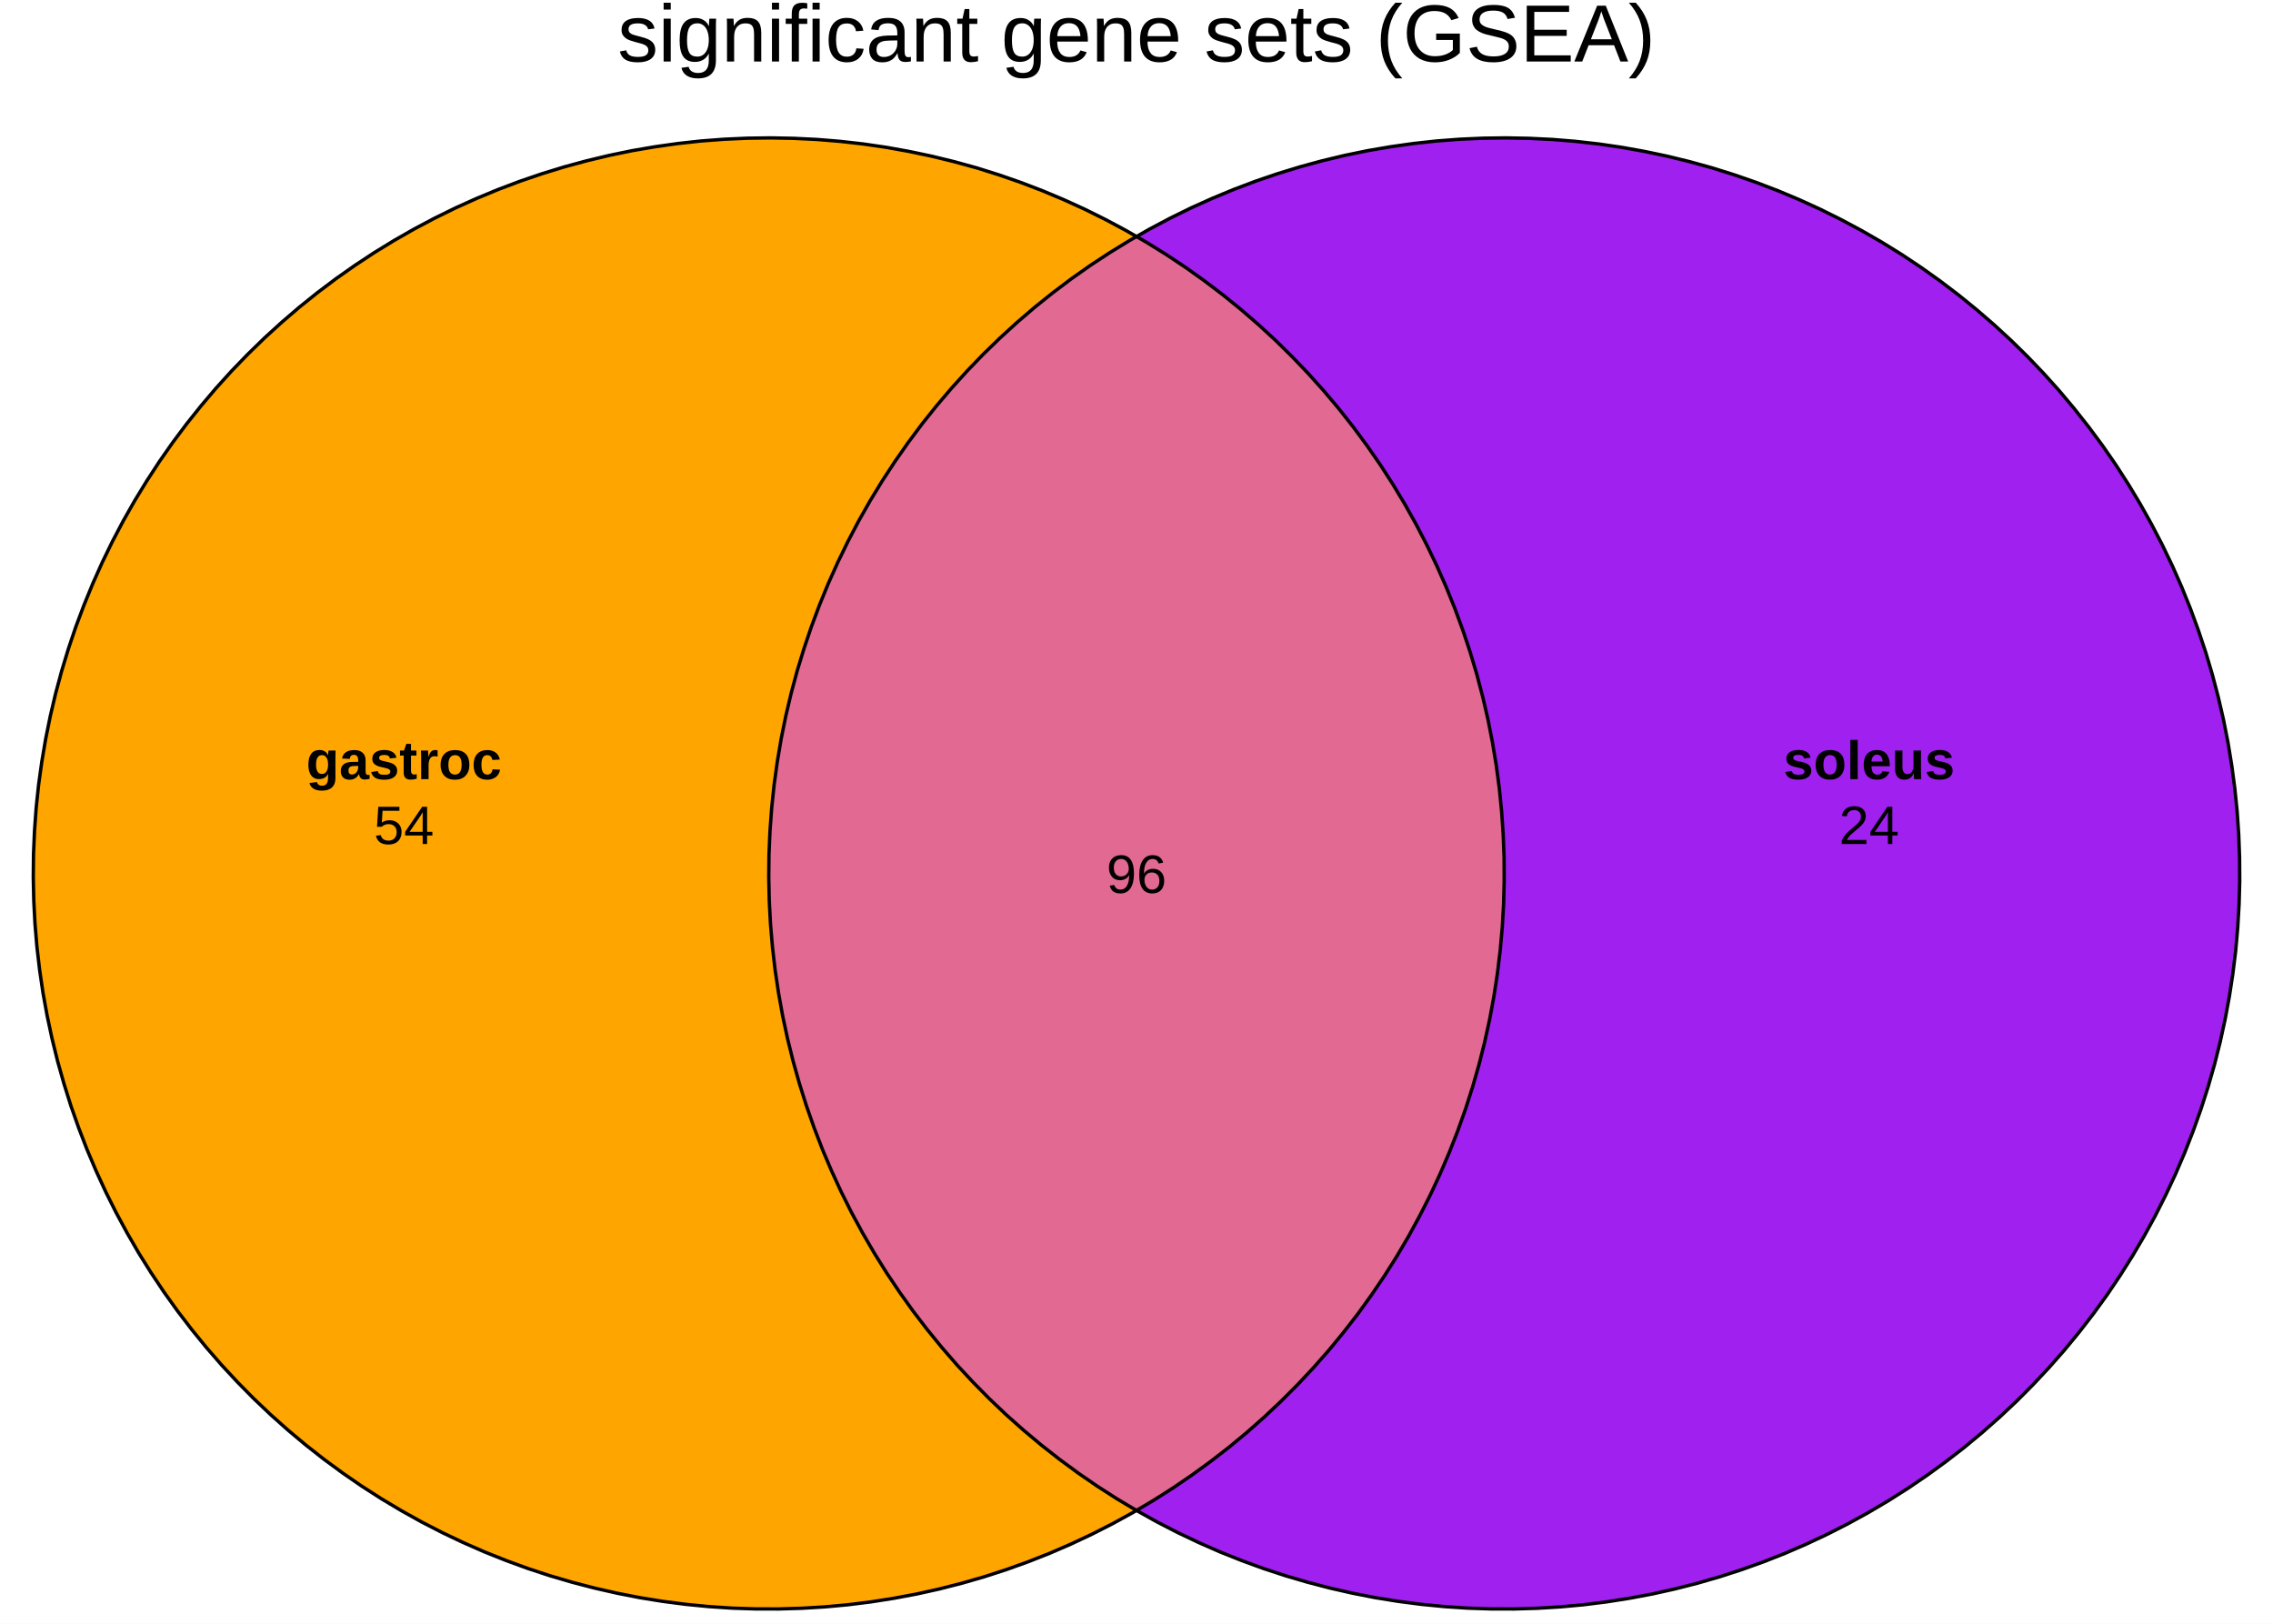
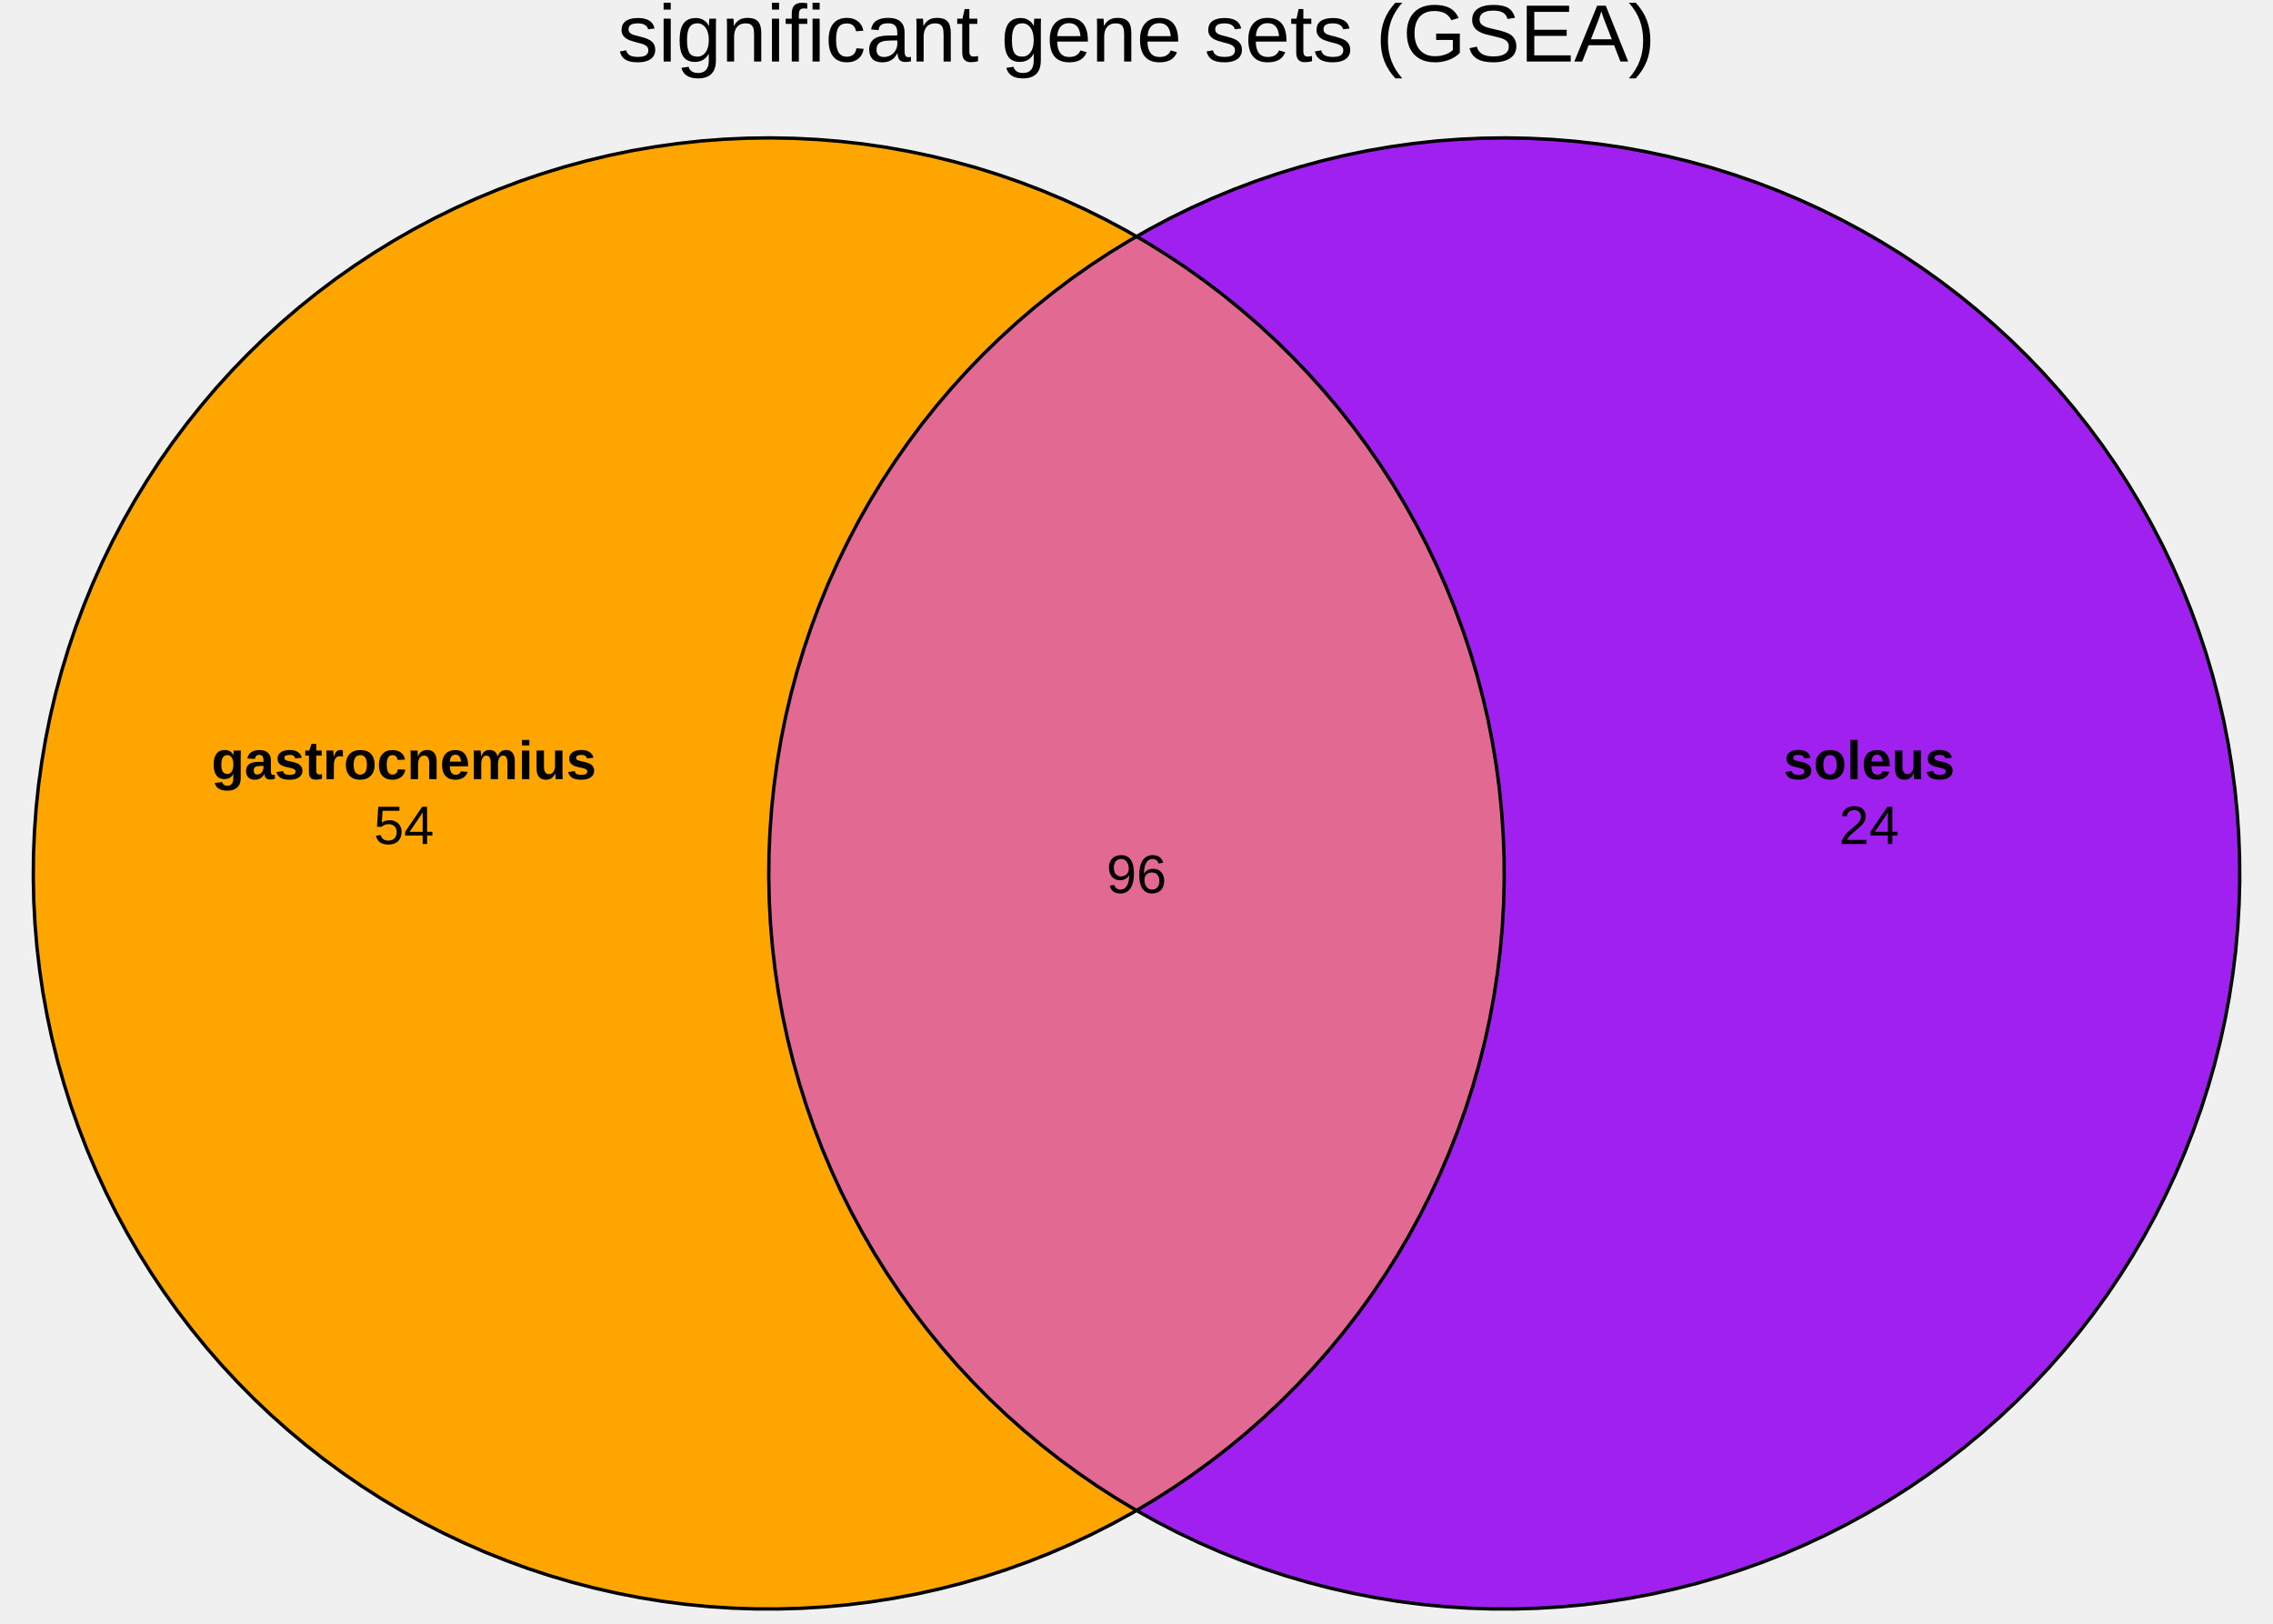
<svg xmlns="http://www.w3.org/2000/svg" class="svglite" width="504.00pt" height="360.00pt" viewBox="0 0 504.00 360.00">
  <defs>
    <style type="text/css">
    .svglite line, .svglite polyline, .svglite polygon, .svglite path, .svglite rect, .svglite circle {
      fill: none;
      stroke: #000000;
      stroke-linecap: round;
      stroke-linejoin: round;
      stroke-miterlimit: 10.00;
    }
    .svglite text {
      white-space: pre;
    }
  </style>
  </defs>
-   <rect width="100%" height="100%" style="stroke: none; fill: #FFFFFF;" />
+   <rect width="100%" height="100%" style="stroke: none; fill: none;" />
  <defs>
    <clipPath id="cpMC4wMHw1MDQuMDB8MC4wMHwzNjAuMDA=">
      <rect x="0.00" y="0.00" width="504.00" height="360.00" />
    </clipPath>
  </defs>
  <g clip-path="url(#cpMC4wMHw1MDQuMDB8MC4wMHwzNjAuMDA=)">
    <text x="252.00" y="13.65" text-anchor="middle" style="font-size: 18.00px; font-family: &quot;Arial&quot;;" textLength="230.09px" lengthAdjust="spacingAndGlyphs">significant gene sets (GSEA)</text>
    <path d="M 177.78 356.57 L 182.92 356.26 L 188.04 355.79 L 193.15 355.15 L 198.24 354.35 L 203.30 353.40 L 208.33 352.28 L 213.31 351.01 L 218.26 349.58 L 223.16 347.99 L 228.00 346.25 L 232.79 344.36 L 237.52 342.31 L 242.18 340.12 L 246.77 337.78 L 251.28 335.30 L 251.99 334.88 L 247.60 332.26 L 243.27 329.48 L 239.03 326.56 L 234.88 323.51 L 230.83 320.33 L 226.88 317.02 L 223.04 313.60 L 219.31 310.05 L 215.69 306.38 L 212.19 302.61 L 208.81 298.72 L 205.56 294.73 L 202.43 290.64 L 199.44 286.45 L 196.57 282.17 L 193.85 277.81 L 191.26 273.35 L 188.81 268.82 L 186.51 264.22 L 184.36 259.54 L 182.35 254.80 L 180.50 249.99 L 178.80 245.14 L 177.25 240.22 L 175.86 235.27 L 174.62 230.27 L 173.54 225.23 L 172.63 220.17 L 171.87 215.07 L 171.28 209.96 L 170.84 204.83 L 170.57 199.69 L 170.46 194.54 L 170.51 189.39 L 170.73 184.25 L 171.11 179.11 L 171.65 173.99 L 172.35 168.89 L 173.21 163.81 L 174.23 158.77 L 175.41 153.76 L 176.75 148.78 L 178.25 143.86 L 179.90 138.98 L 181.70 134.16 L 183.65 129.39 L 185.76 124.69 L 188.01 120.06 L 190.40 115.50 L 192.94 111.02 L 195.62 106.63 L 198.44 102.32 L 201.39 98.10 L 204.47 93.97 L 207.68 89.95 L 211.02 86.03 L 214.48 82.21 L 218.05 78.51 L 221.75 74.92 L 225.55 71.45 L 229.46 68.10 L 233.48 64.88 L 237.59 61.78 L 241.80 58.82 L 246.11 55.99 L 250.50 53.30 L 252.00 52.44 L 249.74 51.14 L 245.20 48.71 L 240.59 46.42 L 235.90 44.28 L 231.15 42.29 L 226.35 40.45 L 221.48 38.76 L 216.57 37.22 L 211.60 35.85 L 206.60 34.63 L 201.56 33.57 L 196.49 32.66 L 191.40 31.92 L 186.28 31.34 L 181.15 30.92 L 176.01 30.67 L 170.86 30.57 L 165.71 30.64 L 160.57 30.87 L 155.43 31.26 L 150.32 31.82 L 145.22 32.54 L 140.14 33.41 L 135.10 34.45 L 130.09 35.65 L 125.12 37.00 L 120.20 38.51 L 115.33 40.17 L 110.51 41.99 L 105.75 43.96 L 101.06 46.07 L 96.43 48.34 L 91.88 50.75 L 87.41 53.30 L 83.02 55.99 L 78.72 58.82 L 74.51 61.78 L 70.39 64.88 L 66.38 68.10 L 62.47 71.45 L 58.66 74.92 L 54.97 78.51 L 51.39 82.21 L 47.93 86.03 L 44.60 89.95 L 41.39 93.97 L 38.30 98.10 L 35.35 102.32 L 32.54 106.63 L 29.86 111.02 L 27.32 115.50 L 24.92 120.06 L 22.67 124.69 L 20.57 129.39 L 18.62 134.16 L 16.81 138.98 L 15.16 143.86 L 13.67 148.78 L 12.33 153.76 L 11.15 158.77 L 10.13 163.81 L 9.27 168.89 L 8.56 173.99 L 8.02 179.11 L 7.65 184.25 L 7.43 189.39 L 7.38 194.54 L 7.49 199.69 L 7.76 204.83 L 8.19 209.96 L 8.79 215.07 L 9.54 220.17 L 10.46 225.23 L 11.54 230.27 L 12.77 235.27 L 14.17 240.22 L 15.71 245.14 L 17.42 249.99 L 19.27 254.80 L 21.28 259.54 L 23.43 264.22 L 25.73 268.82 L 28.18 273.35 L 30.76 277.81 L 33.49 282.17 L 36.35 286.45 L 39.35 290.64 L 42.48 294.73 L 45.73 298.72 L 49.11 302.61 L 52.61 306.38 L 56.23 310.05 L 59.96 313.60 L 63.80 317.02 L 67.75 320.33 L 71.80 323.51 L 75.95 326.56 L 80.19 329.48 L 84.52 332.26 L 88.94 334.90 L 93.44 337.41 L 98.02 339.77 L 102.66 341.98 L 107.38 344.05 L 112.16 345.96 L 117.00 347.73 L 121.89 349.34 L 126.83 350.79 L 131.81 352.09 L 136.83 353.23 L 141.88 354.22 L 146.97 355.04 L 152.07 355.70 L 157.20 356.20 L 162.34 356.54 L 167.48 356.71 L 172.63 356.72 Z" style="fill-rule: nonzero; fill: #FFA500; stroke-width: 0.75; stroke: none;" />
    <path d="M 340.86 356.57 L 346.00 356.26 L 351.13 355.79 L 356.24 355.15 L 361.32 354.35 L 366.38 353.40 L 371.41 352.28 L 376.40 351.01 L 381.34 349.58 L 386.24 347.99 L 391.09 346.25 L 395.88 344.36 L 400.60 342.31 L 405.26 340.12 L 409.85 337.78 L 414.36 335.30 L 418.79 332.68 L 423.14 329.92 L 427.40 327.02 L 431.56 323.99 L 435.63 320.84 L 439.59 317.55 L 443.45 314.14 L 447.20 310.61 L 450.83 306.96 L 454.35 303.20 L 457.75 299.34 L 461.02 295.36 L 464.17 291.29 L 467.19 287.12 L 470.07 282.85 L 472.82 278.50 L 475.43 274.06 L 477.90 269.54 L 480.22 264.94 L 482.40 260.28 L 484.43 255.54 L 486.30 250.75 L 488.03 245.90 L 489.60 241.00 L 491.02 236.05 L 492.28 231.05 L 493.38 226.02 L 494.32 220.96 L 495.10 215.87 L 495.73 210.76 L 496.18 205.63 L 496.48 200.49 L 496.62 195.34 L 496.59 190.20 L 496.40 185.05 L 496.05 179.91 L 495.53 174.79 L 494.85 169.69 L 494.02 164.61 L 493.02 159.55 L 491.86 154.54 L 490.55 149.56 L 489.08 144.62 L 487.45 139.74 L 485.68 134.91 L 483.75 130.13 L 481.67 125.42 L 479.44 120.78 L 477.06 116.21 L 474.55 111.72 L 471.89 107.31 L 469.10 102.98 L 466.17 98.75 L 463.10 94.61 L 459.91 90.57 L 456.60 86.63 L 453.16 82.80 L 449.60 79.08 L 445.92 75.47 L 442.13 71.98 L 438.24 68.62 L 434.24 65.37 L 430.14 62.26 L 425.94 59.27 L 421.66 56.42 L 417.28 53.71 L 412.82 51.14 L 408.28 48.71 L 403.67 46.42 L 398.99 44.28 L 394.24 42.29 L 389.43 40.45 L 384.56 38.76 L 379.65 37.22 L 374.69 35.85 L 369.69 34.63 L 364.65 33.57 L 359.58 32.66 L 354.48 31.92 L 349.37 31.34 L 344.23 30.92 L 339.09 30.67 L 333.94 30.57 L 328.80 30.64 L 323.65 30.87 L 318.52 31.26 L 313.40 31.82 L 308.30 32.54 L 303.23 33.41 L 298.18 34.45 L 293.17 35.65 L 288.21 37.00 L 283.28 38.51 L 278.41 40.17 L 273.59 41.99 L 268.84 43.96 L 264.14 46.07 L 259.52 48.34 L 254.97 50.75 L 252.00 52.44 L 254.20 53.71 L 258.57 56.42 L 262.86 59.27 L 267.06 62.26 L 271.16 65.37 L 275.16 68.62 L 279.05 71.98 L 282.84 75.47 L 286.51 79.08 L 290.07 82.80 L 293.51 86.63 L 296.83 90.57 L 300.02 94.61 L 303.08 98.75 L 306.01 102.98 L 308.81 107.31 L 311.46 111.72 L 313.98 116.21 L 316.35 120.78 L 318.58 125.42 L 320.66 130.13 L 322.59 134.91 L 324.37 139.74 L 326.00 144.62 L 327.47 149.56 L 328.78 154.54 L 329.94 159.55 L 330.93 164.61 L 331.77 169.69 L 332.45 174.79 L 332.96 179.91 L 333.31 185.05 L 333.51 190.20 L 333.53 195.34 L 333.40 200.49 L 333.10 205.63 L 332.64 210.76 L 332.02 215.87 L 331.24 220.96 L 330.30 226.02 L 329.20 231.05 L 327.94 236.05 L 326.52 241.00 L 324.95 245.90 L 323.22 250.75 L 321.34 255.54 L 319.31 260.28 L 317.14 264.94 L 314.81 269.54 L 312.35 274.06 L 309.74 278.50 L 306.99 282.85 L 304.10 287.12 L 301.09 291.29 L 297.94 295.36 L 294.67 299.34 L 291.27 303.20 L 287.75 306.96 L 284.11 310.61 L 280.37 314.14 L 276.51 317.55 L 272.54 320.84 L 268.48 323.99 L 264.31 327.02 L 260.06 329.92 L 255.71 332.68 L 251.99 334.88 L 252.02 334.90 L 256.52 337.41 L 261.10 339.77 L 265.75 341.98 L 270.46 344.05 L 275.24 345.96 L 280.08 347.73 L 284.97 349.34 L 289.91 350.79 L 294.89 352.09 L 299.91 353.23 L 304.97 354.22 L 310.05 355.04 L 315.16 355.70 L 320.28 356.20 L 325.42 356.54 L 330.56 356.71 L 335.71 356.72 Z" style="fill-rule: nonzero; fill: #A020F0; stroke-width: 0.75; stroke: none;" />
    <path d="M 255.71 332.68 L 260.06 329.92 L 264.31 327.02 L 268.48 323.99 L 272.54 320.84 L 276.51 317.55 L 280.37 314.14 L 284.11 310.61 L 287.75 306.96 L 291.27 303.20 L 294.67 299.34 L 297.94 295.36 L 301.09 291.29 L 304.10 287.12 L 306.99 282.85 L 309.74 278.50 L 312.35 274.06 L 314.81 269.54 L 317.14 264.94 L 319.31 260.28 L 321.34 255.54 L 323.22 250.75 L 324.95 245.90 L 326.52 241.00 L 327.94 236.05 L 329.20 231.05 L 330.30 226.02 L 331.24 220.96 L 332.02 215.87 L 332.64 210.76 L 333.10 205.63 L 333.40 200.49 L 333.53 195.34 L 333.51 190.20 L 333.31 185.05 L 332.96 179.91 L 332.45 174.79 L 331.77 169.69 L 330.93 164.61 L 329.94 159.55 L 328.78 154.54 L 327.47 149.56 L 326.00 144.62 L 324.37 139.74 L 322.59 134.91 L 320.66 130.13 L 318.58 125.42 L 316.35 120.78 L 313.98 116.21 L 311.46 111.72 L 308.81 107.31 L 306.01 102.98 L 303.08 98.75 L 300.02 94.61 L 296.83 90.57 L 293.51 86.63 L 290.07 82.80 L 286.51 79.08 L 282.84 75.47 L 279.05 71.98 L 275.16 68.62 L 271.16 65.37 L 267.06 62.26 L 262.86 59.27 L 258.57 56.42 L 254.20 53.71 L 252.00 52.44 L 250.50 53.30 L 246.11 55.99 L 241.80 58.82 L 237.59 61.78 L 233.48 64.88 L 229.46 68.10 L 225.55 71.45 L 221.75 74.92 L 218.05 78.51 L 214.48 82.21 L 211.02 86.03 L 207.68 89.95 L 204.47 93.97 L 201.39 98.10 L 198.44 102.32 L 195.62 106.63 L 192.94 111.02 L 190.40 115.50 L 188.01 120.06 L 185.76 124.69 L 183.65 129.39 L 181.70 134.16 L 179.90 138.98 L 178.25 143.86 L 176.75 148.78 L 175.41 153.76 L 174.23 158.77 L 173.21 163.81 L 172.35 168.89 L 171.65 173.99 L 171.11 179.11 L 170.73 184.25 L 170.51 189.39 L 170.46 194.54 L 170.57 199.69 L 170.84 204.83 L 171.28 209.96 L 171.87 215.07 L 172.63 220.17 L 173.54 225.23 L 174.62 230.27 L 175.86 235.27 L 177.25 240.22 L 178.80 245.14 L 180.50 249.99 L 182.35 254.80 L 184.36 259.54 L 186.51 264.22 L 188.81 268.82 L 191.26 273.35 L 193.85 277.81 L 196.57 282.17 L 199.44 286.45 L 202.43 290.64 L 205.56 294.73 L 208.81 298.72 L 212.19 302.61 L 215.69 306.38 L 219.31 310.05 L 223.04 313.60 L 226.88 317.02 L 230.83 320.33 L 234.88 323.51 L 239.03 326.56 L 243.27 329.48 L 247.60 332.26 L 251.99 334.88 Z" style="fill-rule: nonzero; fill: #E26992; stroke-width: 0.75; stroke: none;" />
    <polyline points="258.57,56.42 254.20,53.71 249.74,51.14 245.20,48.71 240.59,46.42 235.90,44.28 231.15,42.29 226.35,40.45 221.48,38.76 216.57,37.22 211.60,35.85 206.60,34.63 201.56,33.57 196.49,32.66 191.40,31.92 186.28,31.34 181.15,30.92 176.01,30.67 170.86,30.57 165.71,30.64 160.57,30.87 155.43,31.26 150.32,31.82 145.22,32.54 140.14,33.41 135.10,34.45 130.09,35.65 125.12,37.00 120.20,38.51 115.33,40.17 110.51,41.99 105.75,43.96 101.06,46.07 96.43,48.34 91.88,50.75 87.41,53.30 83.02,55.99 78.72,58.82 74.51,61.78 70.39,64.88 66.38,68.10 62.47,71.45 58.66,74.92 54.97,78.51 51.39,82.21 47.93,86.03 44.60,89.95 41.39,93.97 38.30,98.10 35.35,102.32 32.54,106.63 29.86,111.02 27.32,115.50 24.92,120.06 22.67,124.69 20.57,129.39 18.62,134.16 16.81,138.98 15.16,143.86 13.67,148.78 12.33,153.76 11.15,158.77 10.13,163.81 9.27,168.89 8.56,173.99 8.02,179.11 7.65,184.25 7.43,189.39 7.38,194.54 7.49,199.69 7.76,204.83 8.19,209.96 8.79,215.07 9.54,220.17 10.46,225.23 11.54,230.27 12.77,235.27 14.17,240.22 15.71,245.14 17.42,249.99 19.27,254.80 21.28,259.54 23.43,264.22 25.73,268.82 28.18,273.35 30.76,277.81 33.49,282.17 36.35,286.45 39.35,290.64 42.48,294.73 45.73,298.72 49.11,302.61 52.61,306.38 56.23,310.05 59.96,313.60 63.80,317.02 67.75,320.33 71.80,323.51 75.95,326.56 80.19,329.48 84.52,332.26 88.94,334.90 93.44,337.41 98.02,339.77 102.66,341.98 107.38,344.05 112.16,345.96 117.00,347.73 121.89,349.34 126.83,350.79 131.81,352.09 136.83,353.23 141.88,354.22 146.97,355.04 152.07,355.70 157.20,356.20 162.34,356.54 167.48,356.71 172.63,356.72 177.78,356.57 182.92,356.26 188.04,355.79 193.15,355.15 198.24,354.35 203.30,353.40 208.33,352.28 213.31,351.01 218.26,349.58 223.16,347.99 228.00,346.25 232.79,344.36 237.52,342.31 242.18,340.12 246.77,337.78 251.28,335.30 255.71,332.68 260.06,329.92 264.31,327.02 268.48,323.99 272.54,320.84 276.51,317.55 280.37,314.14 284.11,310.61 287.75,306.96 291.27,303.20 294.67,299.34 297.94,295.36 301.09,291.29 304.10,287.12 306.99,282.85 309.74,278.50 312.35,274.06 314.81,269.54 317.14,264.94 319.31,260.28 321.34,255.54 323.22,250.75 324.95,245.90 326.52,241.00 327.94,236.05 329.20,231.05 330.30,226.02 331.24,220.96 332.02,215.87 332.64,210.76 333.10,205.63 333.40,200.49 333.53,195.34 333.51,190.20 333.31,185.05 332.96,179.91 332.45,174.79 331.77,169.69 330.93,164.61 329.94,159.55 328.78,154.54 327.47,149.56 326.00,144.62 324.37,139.74 322.59,134.91 320.66,130.13 318.58,125.42 316.35,120.78 313.98,116.21 311.46,111.72 308.81,107.31 306.01,102.98 303.08,98.75 300.02,94.61 296.83,90.57 293.51,86.63 290.07,82.80 286.51,79.08 282.84,75.47 279.05,71.98 275.16,68.62 271.16,65.37 267.06,62.26 262.86,59.27 258.57,56.42 " style="stroke-width: 0.75;" />
    <polyline points="421.66,56.42 417.28,53.71 412.82,51.14 408.28,48.71 403.67,46.42 398.99,44.28 394.24,42.29 389.43,40.45 384.56,38.76 379.65,37.22 374.69,35.85 369.69,34.63 364.65,33.57 359.58,32.66 354.48,31.92 349.37,31.34 344.23,30.92 339.09,30.67 333.94,30.57 328.80,30.64 323.65,30.87 318.52,31.26 313.40,31.82 308.30,32.54 303.23,33.41 298.18,34.45 293.17,35.65 288.21,37.00 283.28,38.51 278.41,40.17 273.59,41.99 268.84,43.96 264.14,46.07 259.52,48.34 254.97,50.75 250.50,53.30 246.11,55.99 241.80,58.82 237.59,61.78 233.48,64.88 229.46,68.10 225.55,71.45 221.75,74.92 218.05,78.51 214.48,82.21 211.02,86.03 207.68,89.95 204.47,93.97 201.39,98.10 198.44,102.32 195.62,106.63 192.94,111.02 190.40,115.50 188.01,120.06 185.76,124.69 183.65,129.39 181.70,134.16 179.90,138.98 178.25,143.86 176.75,148.78 175.41,153.76 174.23,158.77 173.21,163.81 172.35,168.89 171.65,173.99 171.11,179.11 170.73,184.25 170.51,189.39 170.46,194.54 170.57,199.69 170.84,204.83 171.28,209.96 171.87,215.07 172.63,220.17 173.54,225.23 174.62,230.27 175.86,235.27 177.25,240.22 178.80,245.14 180.50,249.99 182.35,254.80 184.36,259.54 186.51,264.22 188.81,268.82 191.26,273.35 193.85,277.81 196.57,282.17 199.44,286.45 202.43,290.64 205.56,294.73 208.81,298.72 212.19,302.61 215.69,306.38 219.31,310.05 223.04,313.60 226.88,317.02 230.83,320.33 234.88,323.51 239.03,326.56 243.27,329.48 247.60,332.26 252.02,334.90 256.52,337.41 261.10,339.77 265.75,341.98 270.46,344.05 275.24,345.96 280.08,347.73 284.97,349.34 289.91,350.79 294.89,352.09 299.91,353.23 304.97,354.22 310.05,355.04 315.16,355.70 320.28,356.20 325.42,356.54 330.56,356.71 335.71,356.72 340.86,356.57 346.00,356.26 351.13,355.79 356.24,355.15 361.32,354.35 366.38,353.40 371.41,352.28 376.40,351.01 381.34,349.58 386.24,347.99 391.09,346.25 395.88,344.36 400.60,342.31 405.26,340.12 409.85,337.78 414.36,335.30 418.79,332.68 423.14,329.92 427.40,327.02 431.56,323.99 435.63,320.84 439.59,317.55 443.45,314.14 447.20,310.61 450.83,306.96 454.35,303.20 457.75,299.34 461.02,295.36 464.17,291.29 467.19,287.12 470.07,282.85 472.82,278.50 475.43,274.06 477.90,269.54 480.22,264.94 482.40,260.28 484.43,255.54 486.30,250.75 488.03,245.90 489.60,241.00 491.02,236.05 492.28,231.05 493.38,226.02 494.32,220.96 495.10,215.87 495.73,210.76 496.18,205.63 496.48,200.49 496.62,195.34 496.59,190.20 496.40,185.05 496.05,179.91 495.53,174.79 494.85,169.69 494.02,164.61 493.02,159.55 491.86,154.54 490.55,149.56 489.08,144.62 487.45,139.74 485.68,134.91 483.75,130.13 481.67,125.42 479.44,120.78 477.06,116.21 474.55,111.72 471.89,107.31 469.10,102.98 466.17,98.75 463.10,94.61 459.91,90.57 456.60,86.63 453.16,82.80 449.60,79.08 445.92,75.47 442.13,71.98 438.24,68.62 434.24,65.37 430.14,62.26 425.94,59.27 421.66,56.42 " style="stroke-width: 0.75;" />
-     <text x="89.55" y="172.75" text-anchor="middle" style="font-size: 12.00px; font-weight: bold; font-family: &quot;Arial&quot;;" textLength="43.35px" lengthAdjust="spacingAndGlyphs">gastroc</text>
+     <text x="89.55" y="172.75" text-anchor="middle" style="font-size: 12.00px; font-weight: bold; font-family: &quot;Arial&quot;;" textLength="85.36px" lengthAdjust="spacingAndGlyphs">gastrocnemius</text>
    <text x="89.55" y="187.12" text-anchor="middle" style="font-size: 12.00px; font-family: &quot;Arial&quot;;" textLength="13.35px" lengthAdjust="spacingAndGlyphs">54</text>
    <text x="414.44" y="172.74" text-anchor="middle" style="font-size: 12.00px; font-weight: bold; font-family: &quot;Arial&quot;;" textLength="38.02px" lengthAdjust="spacingAndGlyphs">soleus</text>
    <text x="414.44" y="187.12" text-anchor="middle" style="font-size: 12.00px; font-family: &quot;Arial&quot;;" textLength="13.35px" lengthAdjust="spacingAndGlyphs">24</text>
    <text x="252.00" y="197.97" text-anchor="middle" style="font-size: 12.00px; font-family: &quot;Arial&quot;;" textLength="13.35px" lengthAdjust="spacingAndGlyphs">96</text>
  </g>
</svg>
